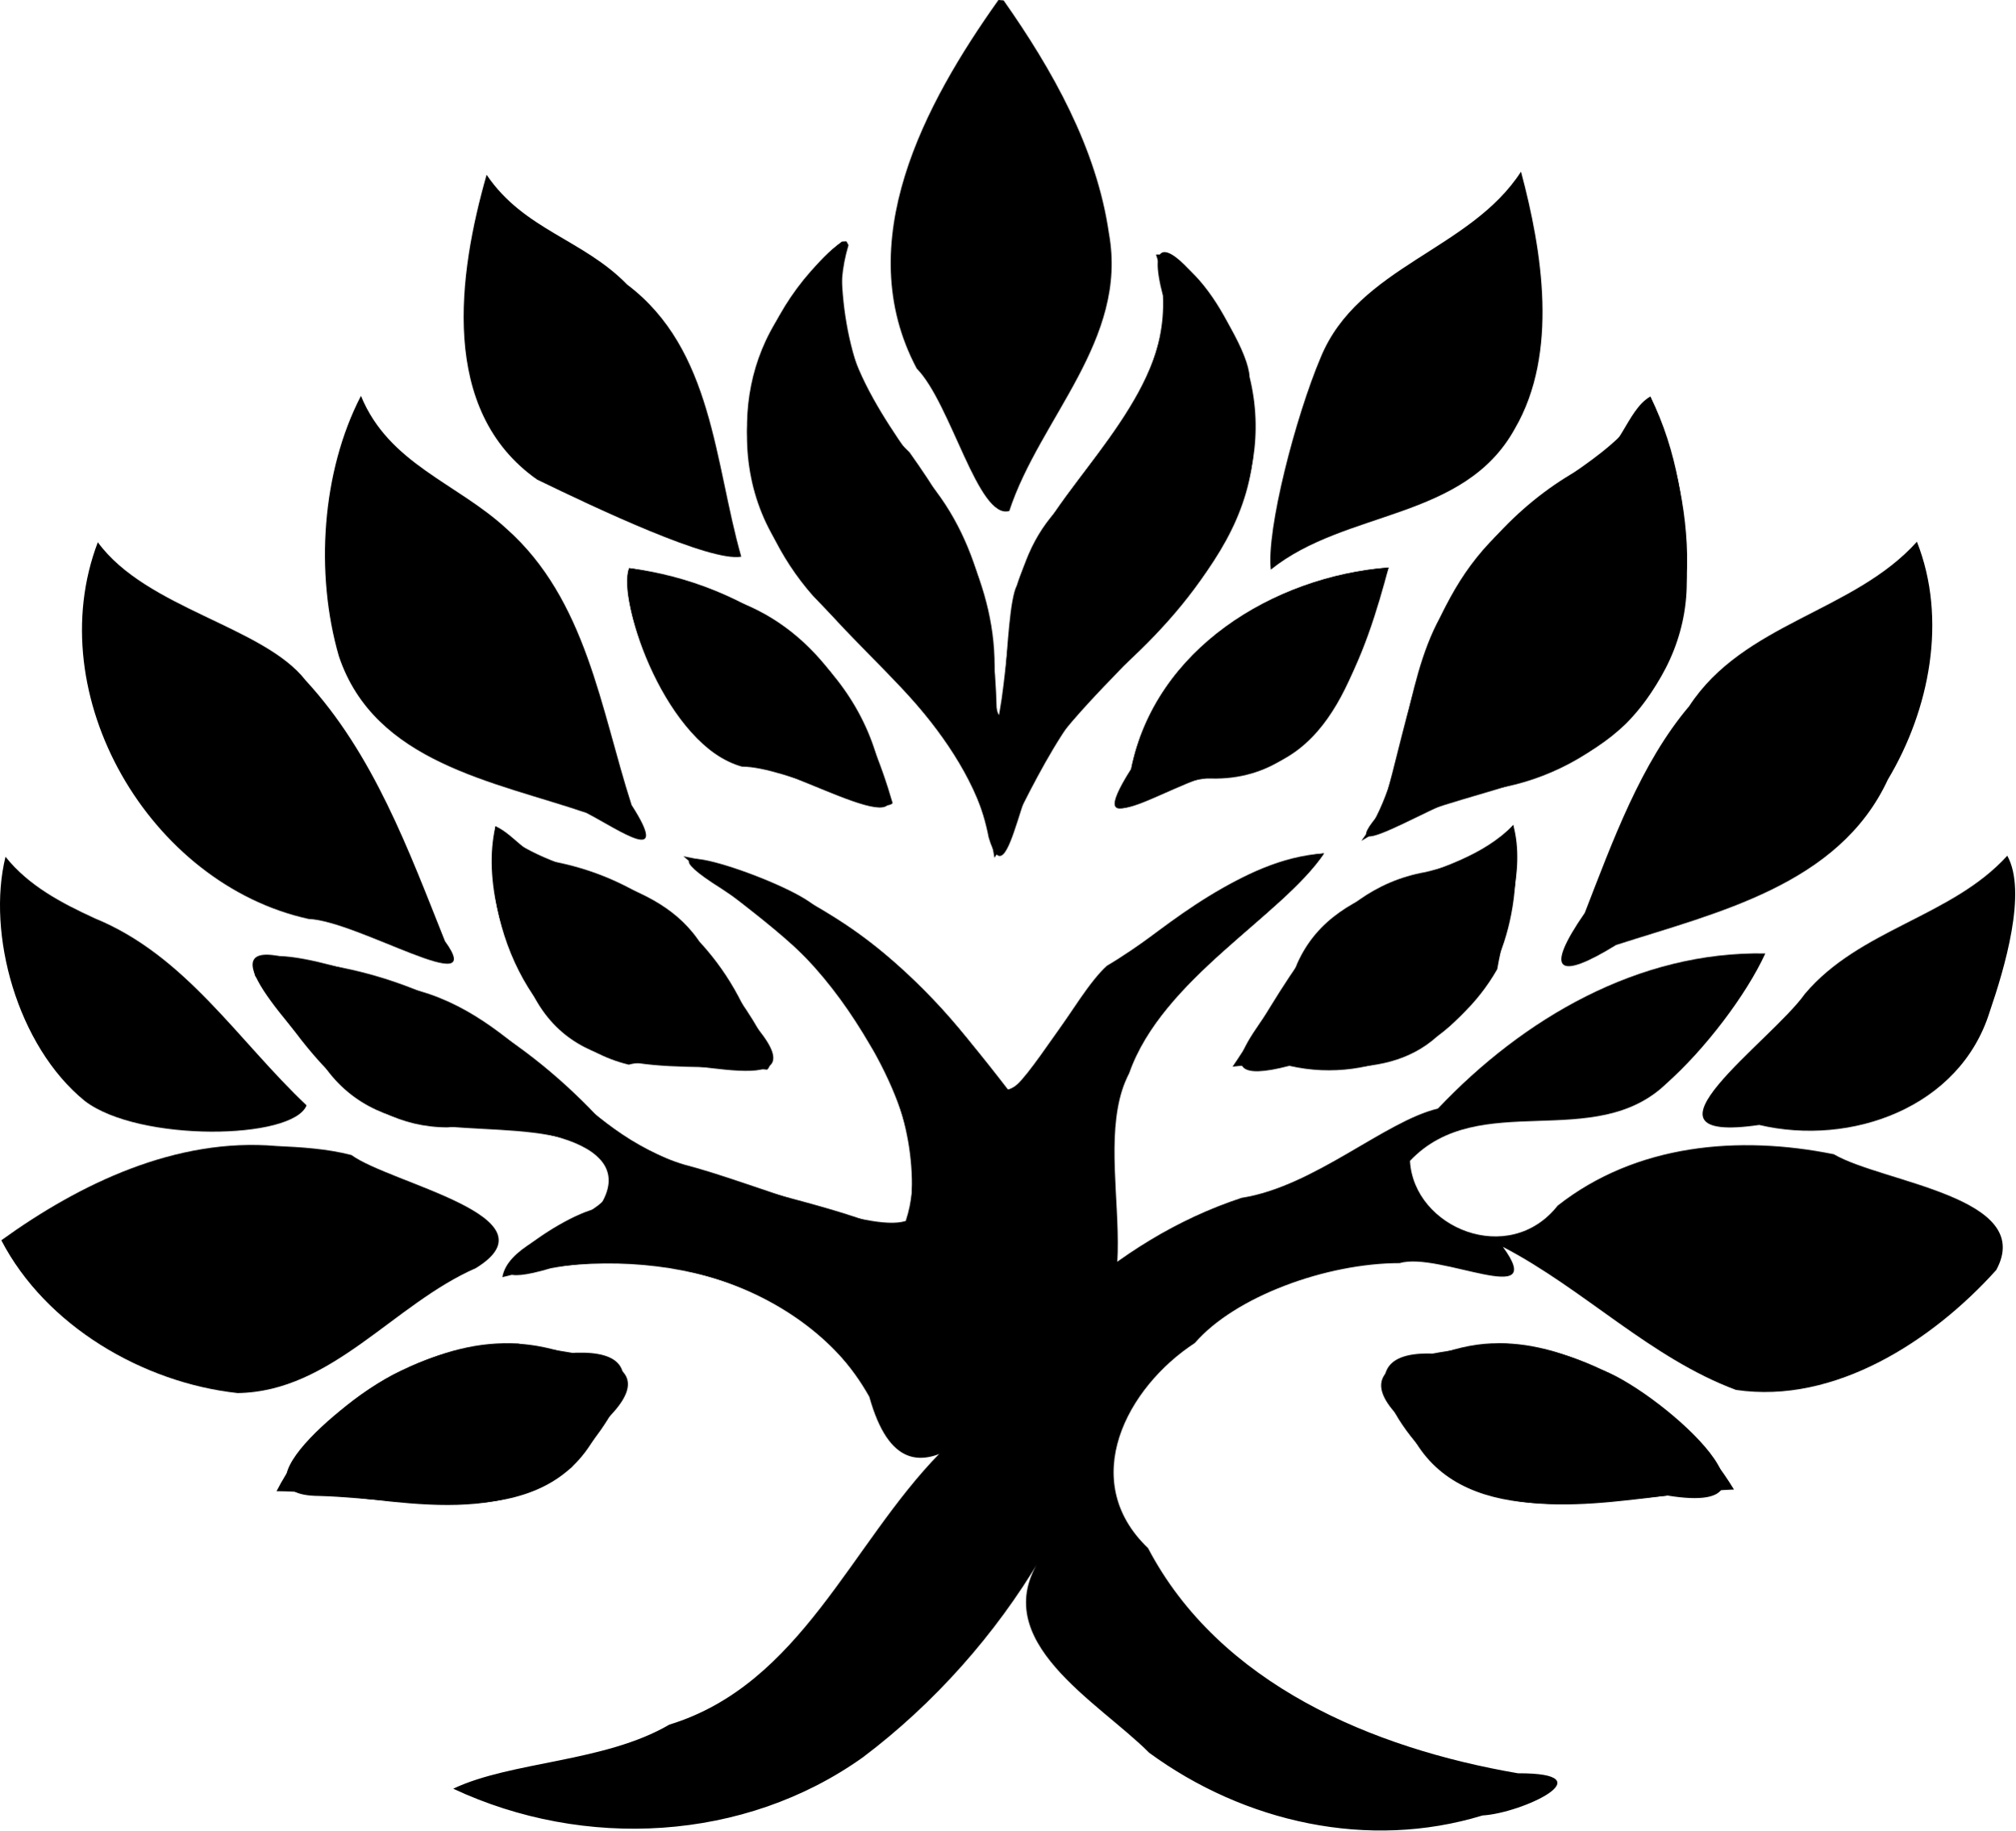
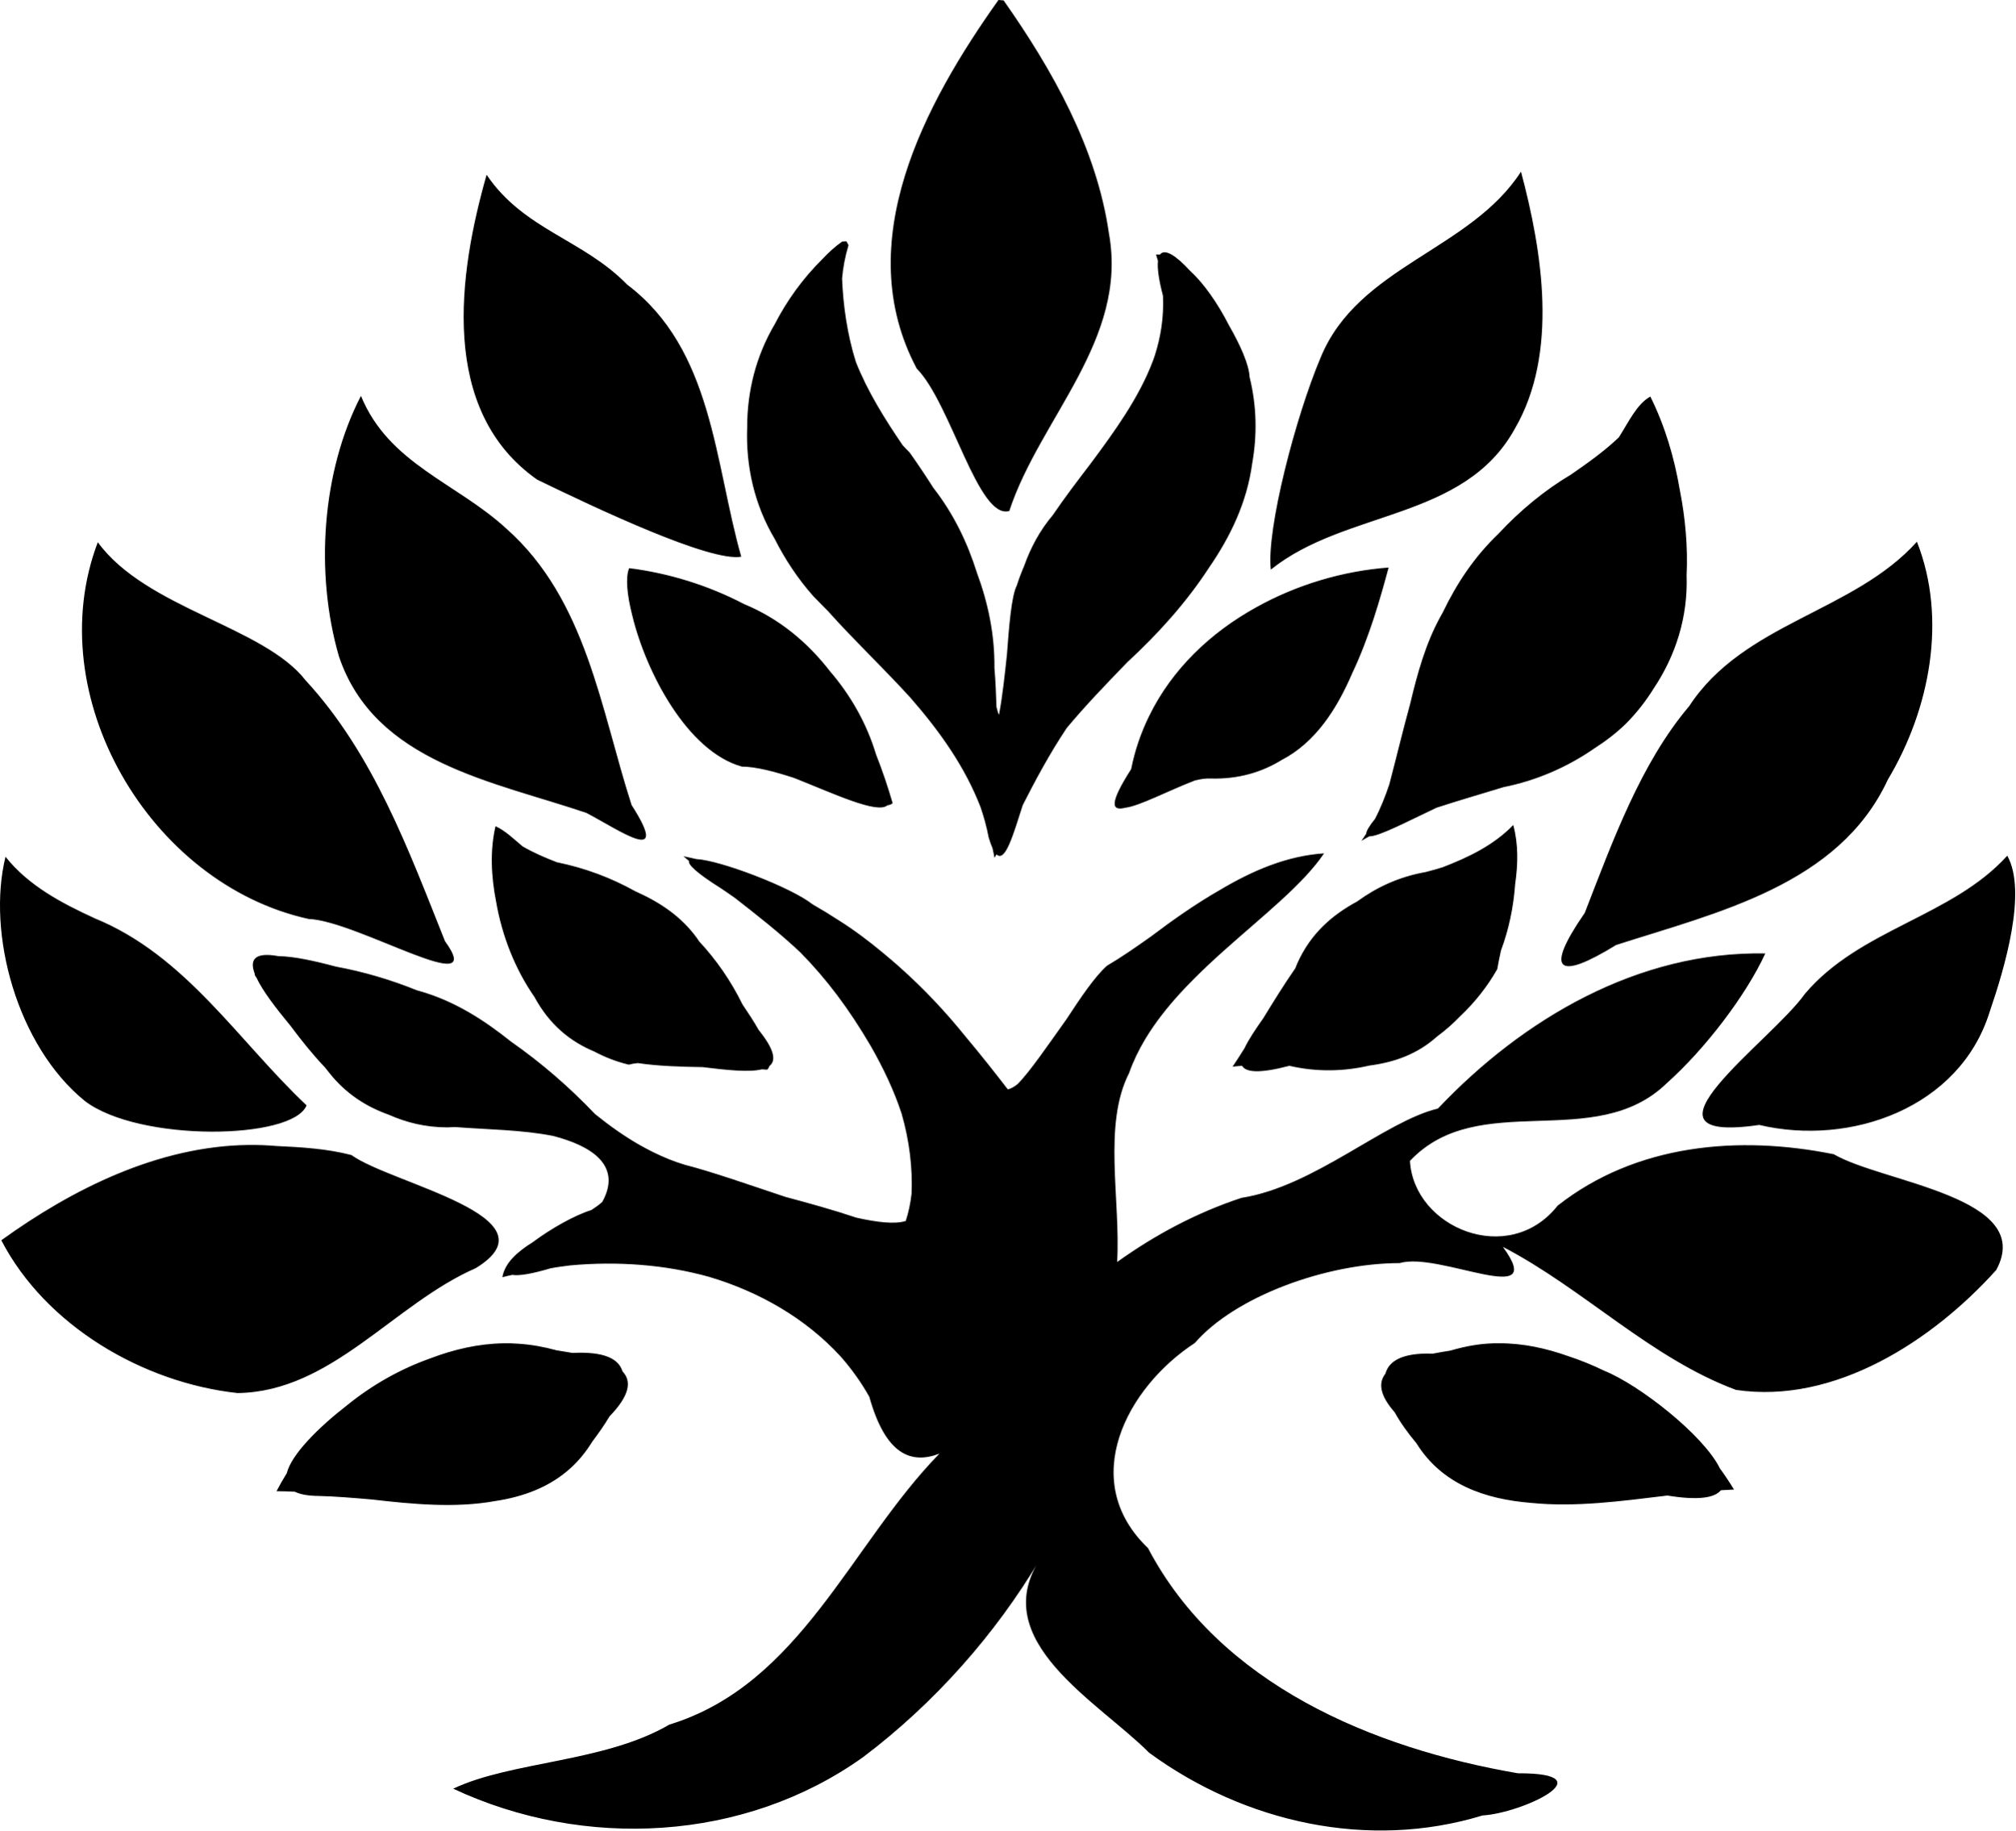
<svg xmlns="http://www.w3.org/2000/svg" width="153.992mm" height="139.849mm" viewBox="0 0 153.992 139.849" version="1.1" id="svg1">
  <defs id="defs1" />
  <g id="layer1" transform="translate(-31.70899,-77.2073)">
-     <path d="m 71.324,179.866 c -7.59,-0.159 -15.05,4.595 -18.486,11.268 7.414,0.047 16.097,3.279 22.525,-1.809 2.815,-3.307 7.53,-9.374 -0.362,-8.727 -1.19,-0.393 -2.427,-0.649 -3.677,-0.731 z" style="baseline-shift:baseline;display:inline;overflow:visible;vector-effect:none;stroke-width:2.359;enable-background:accumulate;stop-color:#000000" id="path215" />
-     <path d="m 71.324,179.866 c 3.779,0.895 12.246,0.768 6.324,6.176 -3.777,8.551 -14.263,5.642 -21.561,5.456 -7.317,-0.039 3.284,-8.493 6.575,-9.669 2.674,-1.321 5.656,-2.179 8.662,-1.964 z" style="baseline-shift:baseline;display:inline;overflow:visible;vector-effect:none;stroke-width:2.359;enable-background:accumulate;stop-color:#000000" id="path214" />
-     <path d="m 146.277,179.833 c -3.8,0.756 -13.025,0.801 -7.077,6.191 3.302,7.875 13.138,6.096 19.932,5.443 10.544,1.716 -1.132,-8.408 -5.266,-9.689 -2.369,-1.128 -4.941,-1.956 -7.589,-1.945 z" style="baseline-shift:baseline;display:inline;overflow:visible;vector-effect:none;stroke-width:2.359;enable-background:accumulate;stop-color:#000000" id="path213" />
-     <path d="m 146.277,179.833 c 7.367,0.346 14.166,4.958 17.937,11.175 -6.852,0.238 -14.71,2.785 -21.214,-0.617 -3.352,-2.412 -9.772,-10.394 -1.272,-9.737 1.462,-0.514 2.992,-0.845 4.549,-0.82 z" style="baseline-shift:baseline;display:inline;overflow:visible;vector-effect:none;stroke-width:2.359;enable-background:accumulate;stop-color:#000000" id="path212" />
-     <path d="m 52.841,164.763 c -7.655,-0.667 -15.023,2.865 -21.031,7.202 3.397,6.543 10.823,10.882 18.052,11.672 7.194,-0.099 11.917,-6.798 18.203,-9.543 6.371,-3.911 -6.473,-6.446 -9.5,-8.641 -1.866,-0.486 -3.806,-0.601 -5.724,-0.69 z" style="baseline-shift:baseline;display:inline;overflow:visible;vector-effect:none;stroke-width:2.359;enable-background:accumulate;stop-color:#000000" id="path208" />
-     <path d="m 166.608,150.051 c -9.695,-0.186 -18.51,4.977 -25.018,11.851 -4.05,0.963 -9.465,5.957 -15.002,6.82 -9.912,3.265 -17.409,11.01 -23.043,19.492 -6.828,6.95 -10.634,17.674 -20.692,20.755 -4.953,2.893 -12.06,2.784 -16.512,4.893 9.995,4.682 22.247,4.067 31.315,-2.405 5.435,-4.094 10.128,-9.388 13.552,-15.166 -4.126,6.282 4.458,10.942 8.316,14.827 7.282,5.327 16.745,7.456 25.474,4.789 3.001,-0.17 9.56,-3.245 2.705,-3.222 -11.072,-1.902 -22.796,-6.783 -28.266,-17.202 -5.398,-5.158 -1.628,-12.281 3.579,-15.672 3.054,-3.534 10.028,-6.103 15.66,-6.102 2.977,-0.906 11.422,3.584 7.879,-1.24 6.191,3.218 11.272,8.494 17.811,10.927 7.541,1.12 15.028,-3.756 19.886,-9.159 3.048,-5.595 -8.697,-6.672 -12.409,-8.845 -7.269,-1.47 -15.106,-0.788 -21.101,3.925 -3.727,4.718 -10.993,1.706 -11.288,-3.418 5.266,-5.578 14.122,-0.585 19.628,-5.939 2.921,-2.6 6.065,-6.727 7.527,-9.909 z" style="baseline-shift:baseline;display:inline;overflow:visible;vector-effect:none;stroke-width:2.359;enable-background:accumulate;stop-color:#000000" id="path201" />
-     <path d="m 32.13,142.663 c -1.443,5.862 0.882,14.461 6.071,18.667 4.137,3.147 15.887,2.971 16.932,0.326 -5.231,-4.934 -9.228,-11.447 -16.183,-14.289 -2.543,-1.17 -5.05,-2.482 -6.821,-4.704 z" style="baseline-shift:baseline;display:inline;overflow:visible;vector-effect:none;stroke-width:2.359;enable-background:accumulate;stop-color:#000000" id="path198" />
-     <path d="m 185.096,142.582 c -4.23,4.674 -11.264,5.587 -15.461,10.552 -2.571,3.639 -13.91,11.539 -3.494,10.019 7.001,1.651 15.331,-1.314 17.609,-8.64 1.135,-3.312 2.884,-9.169 1.346,-11.93 z" style="baseline-shift:baseline;display:inline;overflow:visible;vector-effect:none;stroke-width:2.359;enable-background:accumulate;stop-color:#000000" id="path197" />
-     <path d="m 132.889,142.404 c -6.491,0.421 -11.813,5.782 -16.598,8.59 -2.55,2.309 -5.943,9.765 -7.867,9.466 -5.512,-8.619 -14.283,-15.96 -24.491,-17.835 3.662,3.214 8.812,6.431 11.693,10.404 3.459,4.93 7.23,11.553 5.296,17.459 -2.863,0.922 -11.778,-2.98 -16.883,-4.292 -7.972,-2.363 -12.133,-10.95 -20.246,-13.267 -3.069,-0.73 -13.555,-4.837 -12.6,-1.191 3.573,5.103 7.583,11.582 14.7,11.6 4.041,-0.379 15.391,0.522 11.542,6.174 -3.191,0.58 -11.638,6.965 -3.65,4.592 10.257,-1.938 22.327,2.663 25.981,13.075 3.595,3.335 6.572,-7.514 10.485,-9.325 8.283,-3.729 4.345,-12.014 7.739,-18.662 2.534,-7.219 11.66,-11.987 14.901,-16.788 z" style="baseline-shift:baseline;display:inline;overflow:visible;vector-effect:none;stroke-width:2.359;enable-background:accumulate;stop-color:#000000" id="path196" />
-     <path d="m 69.574,140.329 c -1.227,7.006 2.581,16.388 10.182,18.218 3.831,-1.054 15.561,3.454 9.179,-3.525 -2.611,-6.227 -8.074,-10.591 -14.653,-11.936 -2.143,-0.111 -3.112,-2.023 -4.709,-2.757 z" style="baseline-shift:baseline;display:inline;overflow:visible;vector-effect:none;stroke-width:2.359;enable-background:accumulate;stop-color:#000000" id="path195" />
-     <path d="m 147.348,140.237 c -4.636,4.792 -13.402,3.621 -16.51,10.584 -1.212,3.446 -8.676,9.931 -0.599,7.814 6.51,1.504 12.892,-2.104 15.885,-7.385 0.605,-3.553 2.196,-7.421 1.224,-11.013 z" style="baseline-shift:baseline;display:inline;overflow:visible;vector-effect:none;stroke-width:2.359;enable-background:accumulate;stop-color:#000000" id="path194" />
-     <path d="m 79.785,120.613 c -0.874,2.858 2.91,13.574 8.614,15.162 3.419,0.012 10.482,3.833 11.521,2.795 -1.814,-6.257 -5.042,-12.668 -11.488,-15.273 -2.751,-1.294 -5.636,-2.229 -8.647,-2.684 z" style="baseline-shift:baseline;display:inline;overflow:visible;vector-effect:none;stroke-width:2.359;enable-background:accumulate;stop-color:#000000" id="path189" />
-     <path d="m 79.785,120.613 c 8.825,1.107 17.709,6.948 19.337,16.182 3.217,5.649 -8.233,-1.93 -11.486,-1.342 -4.923,-1.821 -8.857,-12.42 -7.851,-14.84 z" style="baseline-shift:baseline;display:inline;overflow:visible;vector-effect:none;fill:#000000;fill-opacity:1;stroke-width:2.359;enable-background:accumulate;stop-color:#000000" id="path188" />
-     <path d="m 137.823,120.566 c -8.788,0.658 -17.86,6.28 -19.676,15.4 -4.491,7.077 5.264,-0.86 8.696,0.198 7.595,-1.086 9.083,-10.468 10.979,-15.597 z" style="baseline-shift:baseline;display:inline;overflow:visible;vector-effect:none;stroke-width:2.359;enable-background:accumulate;stop-color:#000000" id="path187" />
-     <path d="m 137.823,120.566 c -1.64,6.092 -4.66,16.346 -13.579,16.12 -3.239,-0.192 -10.207,5.721 -6.097,-0.72 1.877,-9.227 10.812,-14.651 19.676,-15.4 z" style="baseline-shift:baseline;display:inline;overflow:visible;vector-effect:none;stroke-width:2.359;enable-background:accumulate;stop-color:#000000" id="path186" />
-     <path d="m 39.183,118.633 c -4.456,11.71 3.951,26.109 16.104,28.781 3.734,0.141 13.799,6.344 10.423,1.698 -2.766,-6.92 -5.44,-14.279 -10.65,-19.927 -3.214,-4.132 -12.174,-5.478 -15.877,-10.552 z" style="baseline-shift:baseline;display:inline;overflow:visible;vector-effect:none;stroke-width:2.359;enable-background:accumulate;stop-color:#000000" id="path185" />
-     <path d="m 178.192,118.594 c -4.845,5.39 -13.236,6.181 -17.401,12.563 -3.704,4.366 -5.855,10.332 -7.979,15.794 -3.146,4.541 -2.018,5.174 2.39,2.454 7.697,-2.481 17.021,-4.564 20.767,-12.633 3.202,-5.348 4.559,-12.269 2.223,-18.179 z" style="baseline-shift:baseline;display:inline;overflow:visible;vector-effect:none;stroke-width:2.359;enable-background:accumulate;stop-color:#000000" id="path184" />
-     <path d="m 157.822,107.5 c -2.523,4.756 -7.698,6.239 -11.172,10.083 -6.176,5.51 -7.14,14.052 -9.322,21.544 -4.886,5.485 6.261,-2.214 8.623,-1.664 8,-1.28 15.106,-8.1 14.634,-16.584 -0.035,-4.625 -0.7,-9.216 -2.763,-13.379 z" style="baseline-shift:baseline;display:inline;overflow:visible;vector-effect:none;stroke-width:2.359;enable-background:accumulate;stop-color:#000000" id="path178" />
-     <path d="m 157.822,107.5 c 3.43,7.772 4.69,18.433 -1.886,25.017 -5.492,5.298 -13.916,5.007 -20.195,8.932 3.513,-4.718 3.09,-11.766 6.034,-17.115 2.487,-4.971 6.674,-9.29 11.264,-11.592 2.449,-0.7 2.934,-4.197 4.784,-5.243 z m -10.474,32.737 c 0.798,6.06 -0.732,12.395 -5.816,16.153 -4.332,3.888 -10.537,1.674 -15.633,2.31 3.945,-5.764 6.967,-13.493 14.751,-14.868 2.502,-0.604 5.036,-1.545 6.698,-3.595 z m -77.774,0.091 c 4.215,4.138 11.736,3.394 15.446,8.626 1.471,2.547 6.738,8.648 5.31,9.975 -6.278,-0.646 -14.291,1.189 -17.88,-5.714 -2.293,-3.62 -3.849,-8.773 -2.877,-12.887 z" style="baseline-shift:baseline;display:inline;overflow:visible;vector-effect:none;stroke-width:2.359;enable-background:accumulate;stop-color:#000000" id="path177" />
-     <path d="m 59.289,107.452 c -2.992,5.779 -3.523,13.54 -1.686,19.889 2.726,8.142 11.869,9.571 18.921,11.974 2.536,1.324 6.496,4.143 3.446,-0.608 -2.359,-7.316 -3.447,-15.686 -9.563,-21.111 -3.813,-3.512 -8.988,-4.949 -11.118,-10.145 z" style="baseline-shift:baseline;display:inline;overflow:visible;vector-effect:none;stroke-width:2.359;enable-background:accumulate;stop-color:#000000" id="path176" />
-     <path d="m 96.064,95.66 c -6.932,5.462 -9.881,16.165 -4.498,23.743 4.648,7.683 13.892,12.357 15.69,21.775 1.616,5.437 2.568,-6.342 5.258,-7.488 5.726,-7.322 15.478,-13.456 15.004,-23.871 0.577,-4.818 -4.161,-13.424 -7.471,-13.164 2.624,7.766 -3.69,13.803 -7.66,19.624 -4.092,4.539 -3.314,11.054 -4.494,16.307 -0.078,-6.673 -0.949,-13.681 -5.487,-18.878 -3.643,-5.212 -7.919,-10.927 -5.859,-17.774 l -0.161,-0.291 -0.323,0.017 z" style="baseline-shift:baseline;display:inline;overflow:visible;vector-effect:none;stroke-width:2.359;enable-background:accumulate;stop-color:#000000" id="path171" />
-     <path d="m 96.064,95.66 c -0.317,5.143 0.761,11.921 5.154,16.114 3.795,5.33 7.142,11.363 6.385,18.232 1.04,6.49 0.762,-6.063 1.804,-8.061 2.537,-7.994 11.592,-13.173 11.171,-22.145 -2.368,-9.012 6.479,2.724 6.618,6.202 2.137,8.627 -3.457,16.435 -9.504,21.956 -4.95,3.401 -7.995,11.68 -9.989,14.785 -1.371,-8.539 -8.278,-14.116 -13.869,-20.014 -5.137,-5.817 -6.997,-14.731 -2.497,-21.468 1.373,-1.954 2.738,-4.212 4.726,-5.6 z m 36.824,46.744 c -3.241,4.801 -12.366,9.569 -14.9,16.788 -3.393,6.648 2.869,18.313 -5.415,22.042 -4.352,2.696 -11.433,13.384 -14.434,2.689 -5.439,-9.696 -18.093,-11.774 -28.042,-9.141 0.732,-4.334 13.595,-4.841 6.06,-10.195 -6.238,-2.314 -14.486,0.639 -19.305,-5.436 -1.92,-2.701 -10.66,-11.173 -2.252,-8.485 8.825,0.794 16.712,5.435 22.716,11.789 6.63,5.599 15.897,5.64 23.542,9.225 1.266,-4.324 0.24,-10.294 -2.58,-14.509 -3.077,-5.268 -6.35,-8.741 -11.459,-12.084 -7.831,-4.922 5.232,-0.582 7.249,1.423 6.086,3.208 10.712,8.81 14.719,14.007 1.281,-0.235 5.493,-7.792 7.64,-9.291 4.92,-3.739 9.972,-8.096 16.462,-8.822 z" style="baseline-shift:baseline;display:inline;overflow:visible;vector-effect:none;stroke-width:2.359;enable-background:accumulate;stop-color:#000000" id="path170" />
-     <path d="m 68.892,90.56 c -2.16,7.565 -3.656,18.016 3.863,23.288 4.473,2.171 13.21,6.308 15.596,5.89 -2.049,-7.183 -2.156,-15.843 -8.725,-20.795 -3.362,-3.455 -7.893,-4.178 -10.734,-8.383 z" style="baseline-shift:baseline;display:inline;overflow:visible;vector-effect:none;stroke-width:2.359;enable-background:accumulate;stop-color:#000000" id="path166" />
-     <path d="m 147.939,90.322 c -3.879,6.006 -12.418,7.204 -15.296,14.166 -1.949,4.591 -4.177,13.242 -3.823,16.238 5.736,-4.61 14.78,-3.732 18.655,-10.778 3.356,-5.768 2.079,-13.584 0.464,-19.627 z" style="baseline-shift:baseline;display:inline;overflow:visible;vector-effect:none;stroke-width:2.359;enable-background:accumulate;stop-color:#000000" id="path165" />
-     <path d="m 108.007,77.207 c -5.619,7.896 -11.364,18.523 -6.248,28.153 2.624,2.662 4.7,11.588 7.077,10.884 2.335,-7.097 9.084,-13.072 7.616,-21.184 -0.935,-6.541 -4.352,-12.56 -8.051,-17.821 l -0.394,-0.032 z" style="baseline-shift:baseline;display:inline;overflow:visible;vector-effect:none;stroke-width:2.359;enable-background:accumulate;stop-color:#000000" id="path162" />
+     <path id="path215" style="baseline-shift:baseline;display:inline;overflow:visible;vector-effect:none;stroke-width:2.359;enable-background:accumulate;stop-color:#000000" d="M 108.007 77.207 C 102.389 85.103 96.643 95.731 101.759 105.361 C 104.383 108.022 106.459 116.948 108.836 116.244 C 111.171 109.148 117.92 103.172 116.452 95.06 C 115.517 88.519 112.1 82.5 108.401 77.239 L 108.007 77.207 z M 147.939 90.322 C 144.059 96.328 135.521 97.525 132.643 104.488 C 130.694 109.079 128.466 117.73 128.82 120.726 C 134.556 116.116 143.6 116.994 147.475 109.948 C 150.831 104.18 149.553 96.364 147.939 90.322 z M 68.892 90.56 C 66.732 98.125 65.237 108.577 72.755 113.849 C 77.228 116.02 85.965 120.157 88.351 119.739 C 86.302 112.555 86.195 103.896 79.626 98.944 C 76.264 95.489 71.733 94.765 68.892 90.56 z M 96.387 95.643 L 96.064 95.66 L 96.064 95.66 C 95.496 96.057 94.988 96.536 94.506 97.047 C 93.063 98.481 91.846 100.155 90.913 101.971 C 89.464 104.425 88.803 107.126 88.804 109.848 C 88.692 112.798 89.342 115.753 90.916 118.395 C 91.704 119.954 92.681 121.422 93.835 122.729 C 94.204 123.118 94.6 123.507 94.979 123.894 C 97.009 126.167 99.265 128.289 101.308 130.543 C 103.505 133.065 105.436 135.763 106.636 138.866 C 106.891 139.606 107.103 140.373 107.256 141.178 C 107.358 141.519 107.456 141.792 107.552 142.004 C 107.602 142.251 107.663 142.492 107.704 142.743 C 107.751 142.669 107.807 142.559 107.856 142.479 C 108.522 143.129 109.124 141.028 109.865 138.712 C 110.815 136.849 111.923 134.767 113.23 132.819 C 114.648 131.116 116.246 129.46 117.861 127.793 C 120.139 125.694 122.339 123.275 124.078 120.607 C 125.741 118.196 126.992 115.594 127.395 112.631 C 127.774 110.496 127.76 108.278 127.196 106.001 C 127.159 105.083 126.503 103.591 125.619 102.055 C 124.757 100.365 123.701 98.855 122.62 97.864 C 121.599 96.757 120.712 96.157 120.352 96.656 C 120.25 96.648 120.148 96.647 120.048 96.655 C 120.103 96.819 120.149 96.982 120.197 97.144 C 120.137 97.67 120.242 98.519 120.578 99.8 C 120.655 101.44 120.41 102.952 119.951 104.379 C 119.912 104.492 119.874 104.604 119.833 104.716 C 119.826 104.735 119.818 104.754 119.811 104.773 C 118.76 107.573 116.886 110.165 115.018 112.669 C 114.041 113.949 113.061 115.23 112.166 116.552 C 111.159 117.741 110.464 119.057 109.97 120.445 C 109.759 120.935 109.569 121.434 109.407 121.945 C 109.005 122.715 108.815 125.02 108.654 127.23 C 108.483 128.796 108.324 130.345 108.049 131.812 C 107.994 131.76 107.924 131.483 107.855 131.215 C 107.825 130.223 107.781 129.229 107.699 128.236 C 107.726 125.695 107.216 123.272 106.359 120.96 C 105.63 118.641 104.568 116.446 103.033 114.479 C 102.447 113.561 101.844 112.654 101.218 111.775 C 101.031 111.597 100.859 111.408 100.685 111.221 C 99.304 109.196 97.992 107.089 97.111 104.861 C 96.451 102.755 96.141 100.568 96.056 98.494 C 96.127 97.659 96.286 96.806 96.548 95.935 L 96.387 95.643 z M 59.289 107.452 C 56.296 113.231 55.766 120.993 57.603 127.341 C 60.328 135.483 69.472 136.912 76.523 139.315 C 79.059 140.639 83.019 143.459 79.969 138.708 C 77.61 131.392 76.522 123.022 70.406 117.597 C 66.593 114.085 61.419 112.648 59.289 107.452 z M 157.822 107.5 C 156.792 108.081 156.18 109.417 155.421 110.614 C 154.306 111.681 153.043 112.574 151.763 113.459 C 149.765 114.643 147.877 116.194 146.199 118.002 C 144.367 119.754 143.024 121.789 141.969 123.981 C 141.907 124.1 141.834 124.215 141.774 124.335 C 140.651 126.376 140.019 128.665 139.47 130.978 C 138.907 133.025 138.413 135.096 137.879 137.123 C 137.571 138.043 137.219 138.935 136.779 139.775 C 136.324 140.339 136.118 140.7 136.111 140.9 C 135.989 141.084 135.873 141.271 135.741 141.449 C 135.938 141.326 136.143 141.218 136.344 141.103 C 137.061 141.128 139.297 139.948 141.482 138.917 C 143.179 138.36 144.907 137.867 146.615 137.341 C 149.089 136.848 151.457 135.828 153.52 134.399 C 154.37 133.857 155.182 133.243 155.935 132.517 C 156.785 131.666 157.498 130.745 158.099 129.774 C 159.756 127.285 160.705 124.348 160.593 121.168 C 160.697 118.999 160.499 116.79 160.072 114.629 C 159.654 112.168 158.947 109.77 157.822 107.5 z M 178.192 118.594 C 173.347 123.984 164.956 124.776 160.791 131.157 C 157.087 135.524 154.935 141.489 152.812 146.951 C 149.667 151.492 150.795 152.126 155.202 149.406 C 162.899 146.925 172.223 144.842 175.969 136.773 C 179.171 131.425 180.528 124.504 178.192 118.594 z M 39.182 118.633 C 34.726 130.343 43.134 144.741 55.287 147.414 C 59.021 147.555 69.086 153.758 65.71 149.112 C 62.944 142.192 60.27 134.833 55.06 129.184 C 51.846 125.052 42.886 123.707 39.182 118.633 z M 137.823 120.566 C 134.339 120.827 130.812 121.872 127.708 123.602 C 124.212 125.534 121.267 128.332 119.516 131.924 C 118.9 133.181 118.433 134.53 118.147 135.966 C 116.443 138.637 116.646 139.181 117.696 138.92 C 118.783 138.785 120.953 137.632 123.024 136.832 C 123.464 136.724 123.878 136.665 124.244 136.686 C 126.359 136.74 128.139 136.199 129.651 135.269 C 132.227 133.931 133.858 131.399 135.042 128.643 C 136.348 125.892 137.189 122.919 137.823 120.566 z M 79.785 120.613 C 79.499 121.3 79.612 122.645 80.031 124.261 C 81.07 128.544 84.217 134.61 88.399 135.775 C 89.469 135.778 90.897 136.156 92.385 136.64 C 95.434 137.845 98.742 139.413 99.516 138.734 C 99.691 138.711 99.829 138.66 99.92 138.569 C 99.56 137.329 99.142 136.083 98.657 134.862 C 97.936 132.466 96.713 130.332 95.131 128.488 C 93.427 126.293 91.28 124.478 88.552 123.349 C 85.816 121.921 82.797 120.991 79.785 120.613 z M 147.347 140.237 C 145.865 141.769 143.961 142.69 141.954 143.463 C 141.521 143.593 141.087 143.727 140.65 143.832 C 138.611 144.192 136.905 144.996 135.417 146.079 C 133.509 147.112 131.864 148.522 130.838 150.821 C 130.797 150.938 130.748 151.058 130.693 151.182 C 129.835 152.417 129.036 153.707 128.249 154.994 C 127.659 155.831 127.117 156.632 126.809 157.294 C 126.507 157.767 126.209 158.248 125.899 158.701 C 126.138 158.671 126.381 158.653 126.625 158.634 C 126.919 159.145 127.96 159.232 130.238 158.635 C 130.239 158.635 130.239 158.635 130.24 158.635 C 132.328 159.118 134.403 159.071 136.358 158.615 C 138.228 158.37 139.998 157.767 141.531 156.391 C 142.174 155.916 142.759 155.399 143.29 154.848 C 144.413 153.789 145.374 152.572 146.124 151.25 C 146.204 150.781 146.302 150.306 146.408 149.828 C 147.01 148.219 147.366 146.508 147.492 144.756 C 147.711 143.231 147.746 141.71 147.347 140.237 z M 69.574 140.329 C 69.148 142.132 69.228 144.133 69.622 146.119 C 70.069 148.69 71.058 151.236 72.544 153.369 C 73.7 155.505 75.29 156.781 77.124 157.545 C 77.943 157.981 78.82 158.321 79.756 158.547 C 79.962 158.49 80.194 158.453 80.44 158.426 C 82.046 158.661 83.733 158.709 85.408 158.735 C 87.211 158.955 88.929 159.149 89.922 158.904 C 90.056 158.916 90.199 158.915 90.331 158.929 C 90.414 158.852 90.469 158.756 90.509 158.648 C 91.034 158.23 90.889 157.398 89.681 155.893 C 89.332 155.275 88.9 154.617 88.445 153.944 C 87.568 152.153 86.445 150.534 85.124 149.117 C 85.095 149.068 85.047 149.001 85.02 148.954 C 83.77 147.193 82.085 146.115 80.243 145.294 C 78.411 144.27 76.406 143.52 74.283 143.086 C 74.279 143.086 74.275 143.085 74.272 143.085 C 73.355 142.732 72.461 142.347 71.635 141.865 C 70.96 141.301 70.338 140.68 69.574 140.329 z M 132.888 142.404 C 130.027 142.59 127.394 143.736 124.933 145.2 C 123.093 146.252 121.346 147.481 119.649 148.764 C 118.499 149.578 117.379 150.356 116.291 150.994 C 115.338 151.857 114.269 153.452 113.202 155.079 C 111.796 157.048 110.386 159.121 109.458 160.041 C 109.198 160.248 108.951 160.387 108.722 160.435 C 107.694 159.103 106.624 157.747 105.5 156.411 C 103.996 154.541 102.335 152.776 100.537 151.167 C 100.323 150.971 100.101 150.785 99.883 150.594 C 99.645 150.39 99.407 150.188 99.166 149.99 C 98.087 149.093 96.967 148.249 95.78 147.505 C 95.135 147.083 94.479 146.684 93.811 146.304 C 92.141 144.976 86.677 142.913 84.916 142.84 C 84.588 142.768 84.263 142.686 83.933 142.625 C 84.069 142.744 84.219 142.864 84.359 142.984 C 84.266 143.256 84.931 143.9 86.819 145.087 C 87.187 145.328 87.526 145.572 87.876 145.815 C 89.583 147.145 91.32 148.508 92.866 149.968 C 94.879 152.01 96.594 154.301 98.241 157.111 C 99.188 158.767 100.026 160.514 100.608 162.295 C 101.194 164.328 101.455 166.438 101.365 168.418 C 101.285 169.115 101.145 169.806 100.922 170.488 C 100.097 170.754 98.739 170.593 97.144 170.235 C 95.368 169.64 93.552 169.137 91.729 168.65 C 88.98 167.737 86.176 166.745 84.039 166.196 C 83.2 165.947 82.41 165.617 81.647 165.245 C 81.289 165.069 80.938 164.879 80.589 164.685 C 79.392 164.001 78.267 163.198 77.184 162.325 C 75.23 160.274 73.079 158.406 70.763 156.79 C 68.681 155.125 66.45 153.689 63.792 152.93 C 63.735 152.916 63.636 152.885 63.574 152.869 C 61.581 152.063 59.51 151.448 57.375 151.055 C 55.744 150.618 54.152 150.269 52.985 150.256 C 51.157 149.925 50.774 150.524 51.164 151.576 C 51.173 151.63 51.177 151.681 51.193 151.739 C 51.229 151.791 51.268 151.847 51.305 151.9 C 51.786 152.93 52.821 154.268 53.902 155.572 C 54.726 156.682 55.597 157.765 56.54 158.758 C 56.635 158.881 56.777 159.045 56.852 159.151 C 58.156 160.795 59.715 161.764 61.413 162.37 C 62.763 162.972 64.241 163.335 65.893 163.339 C 66.06 163.323 66.302 163.325 66.493 163.314 C 69.003 163.509 71.583 163.518 73.985 163.994 C 75.461 164.379 76.75 164.934 77.504 165.723 C 77.558 165.778 77.595 165.828 77.644 165.881 C 78.318 166.691 78.456 167.725 77.728 169.036 C 77.494 169.25 77.208 169.454 76.9 169.654 C 75.595 170.057 73.785 171.091 72.406 172.119 C 71.218 172.858 70.28 173.701 70.097 174.783 C 70.348 174.716 70.606 174.667 70.86 174.607 C 71.338 174.69 72.261 174.557 73.784 174.105 C 74.281 174.011 74.785 173.945 75.29 173.882 C 78.847 173.556 82.517 173.809 85.932 174.769 C 89.755 175.911 93.271 177.936 95.929 180.823 C 96.753 181.757 97.499 182.783 98.139 183.924 C 99.383 188.358 101.333 189.091 103.494 188.267 C 96.698 195.218 92.885 205.895 82.853 208.968 C 77.9 211.861 70.793 211.752 66.34 213.861 C 76.335 218.543 88.587 217.928 97.655 211.456 C 103.09 207.362 107.784 202.069 111.207 196.29 C 107.081 202.572 115.665 207.233 119.523 211.117 C 126.805 216.445 136.269 218.574 144.998 215.907 C 147.999 215.737 154.557 212.662 147.702 212.685 C 136.631 210.783 124.906 205.902 119.436 195.483 C 114.038 190.325 117.809 183.202 123.016 179.81 C 126.069 176.277 133.044 173.708 138.675 173.708 C 141.652 172.802 150.097 177.292 146.554 172.468 C 152.745 175.687 157.826 180.962 164.365 183.395 C 171.906 184.516 179.393 179.64 184.251 174.236 C 187.298 168.641 175.554 167.564 171.842 165.392 C 164.573 163.921 156.735 164.604 150.741 169.317 C 147.014 174.035 139.749 171.023 139.453 165.899 C 144.718 160.321 153.575 165.314 159.081 159.96 C 162.001 157.36 165.146 153.233 166.608 150.05 C 156.913 149.865 148.098 155.028 141.59 161.901 C 137.539 162.864 132.124 167.858 126.587 168.721 C 123.128 169.86 119.97 171.554 117.076 173.625 C 117.35 168.851 115.973 163.141 117.988 159.193 L 117.988 159.192 C 118.147 158.742 118.331 158.3 118.537 157.867 L 118.538 157.867 C 118.745 157.434 118.974 157.011 119.223 156.596 L 119.223 156.595 C 119.971 155.349 120.895 154.179 121.914 153.067 L 121.914 153.067 C 122.254 152.696 122.605 152.332 122.962 151.974 C 125.824 149.109 129.163 146.624 131.422 144.208 C 131.986 143.604 132.484 143.005 132.889 142.404 L 132.888 142.404 z M 185.096 142.582 C 180.866 147.257 173.832 148.169 169.635 153.134 C 167.065 156.773 155.726 164.673 166.141 163.152 C 173.142 164.804 181.472 161.839 183.75 154.513 C 184.885 151.2 186.635 145.343 185.096 142.582 z M 32.13 142.663 C 30.687 148.525 33.012 157.124 38.201 161.329 C 42.339 164.476 54.089 164.301 55.133 161.656 C 49.902 156.722 45.905 150.209 38.95 147.367 C 36.408 146.197 33.9 144.885 32.13 142.663 z M 50.696 164.683 C 43.816 164.765 37.255 168.034 31.809 171.964 C 35.206 178.507 42.632 182.846 49.861 183.637 C 57.056 183.538 61.778 176.839 68.065 174.093 C 74.436 170.182 61.592 167.647 58.564 165.453 C 56.698 164.967 54.758 164.851 52.841 164.763 C 52.123 164.7 51.408 164.675 50.696 164.683 z M 146.277 179.834 C 145.008 179.814 143.757 180.033 142.546 180.392 C 142.089 180.462 141.635 180.54 141.192 180.627 C 138.897 180.546 137.838 181.172 137.577 182.159 C 137.035 182.844 137.124 183.781 138.284 185.103 C 138.721 185.894 139.305 186.707 139.947 187.47 C 141.894 190.599 145.15 191.743 148.715 192.029 C 152.083 192.373 155.608 191.893 159.037 191.477 C 159.067 191.474 159.102 191.47 159.132 191.468 C 161.504 191.853 162.749 191.639 163.211 191.062 C 163.547 191.041 163.883 191.02 164.215 191.008 C 163.878 190.453 163.516 189.91 163.132 189.382 C 161.894 186.86 156.986 183.012 154.302 181.935 C 153.412 181.501 152.494 181.127 151.555 180.819 C 149.858 180.215 148.086 179.826 146.277 179.834 z M 70.199 179.835 C 68.275 179.862 66.376 180.303 64.576 180.992 C 62.291 181.803 60.139 183.022 58.248 184.554 C 56.069 186.24 53.977 188.317 53.621 189.76 C 53.342 190.208 53.079 190.666 52.838 191.134 C 53.302 191.137 53.77 191.152 54.243 191.177 C 54.649 191.378 55.249 191.494 56.087 191.499 C 57.349 191.531 58.722 191.646 60.124 191.768 C 63.3 192.136 66.502 192.432 69.498 191.896 C 71.703 191.567 73.723 190.825 75.333 189.348 C 75.343 189.34 75.354 189.333 75.364 189.325 C 75.369 189.318 75.376 189.311 75.382 189.304 C 75.969 188.756 76.501 188.108 76.967 187.346 C 77.444 186.718 77.897 186.066 78.283 185.422 C 79.869 183.778 79.974 182.708 79.274 181.979 C 78.994 181.027 77.891 180.446 75.457 180.571 C 75.05 180.498 74.647 180.433 74.237 180.37 C 73.285 180.108 72.309 179.931 71.324 179.866 C 70.948 179.839 70.573 179.829 70.199 179.835 z " />
  </g>
</svg>
